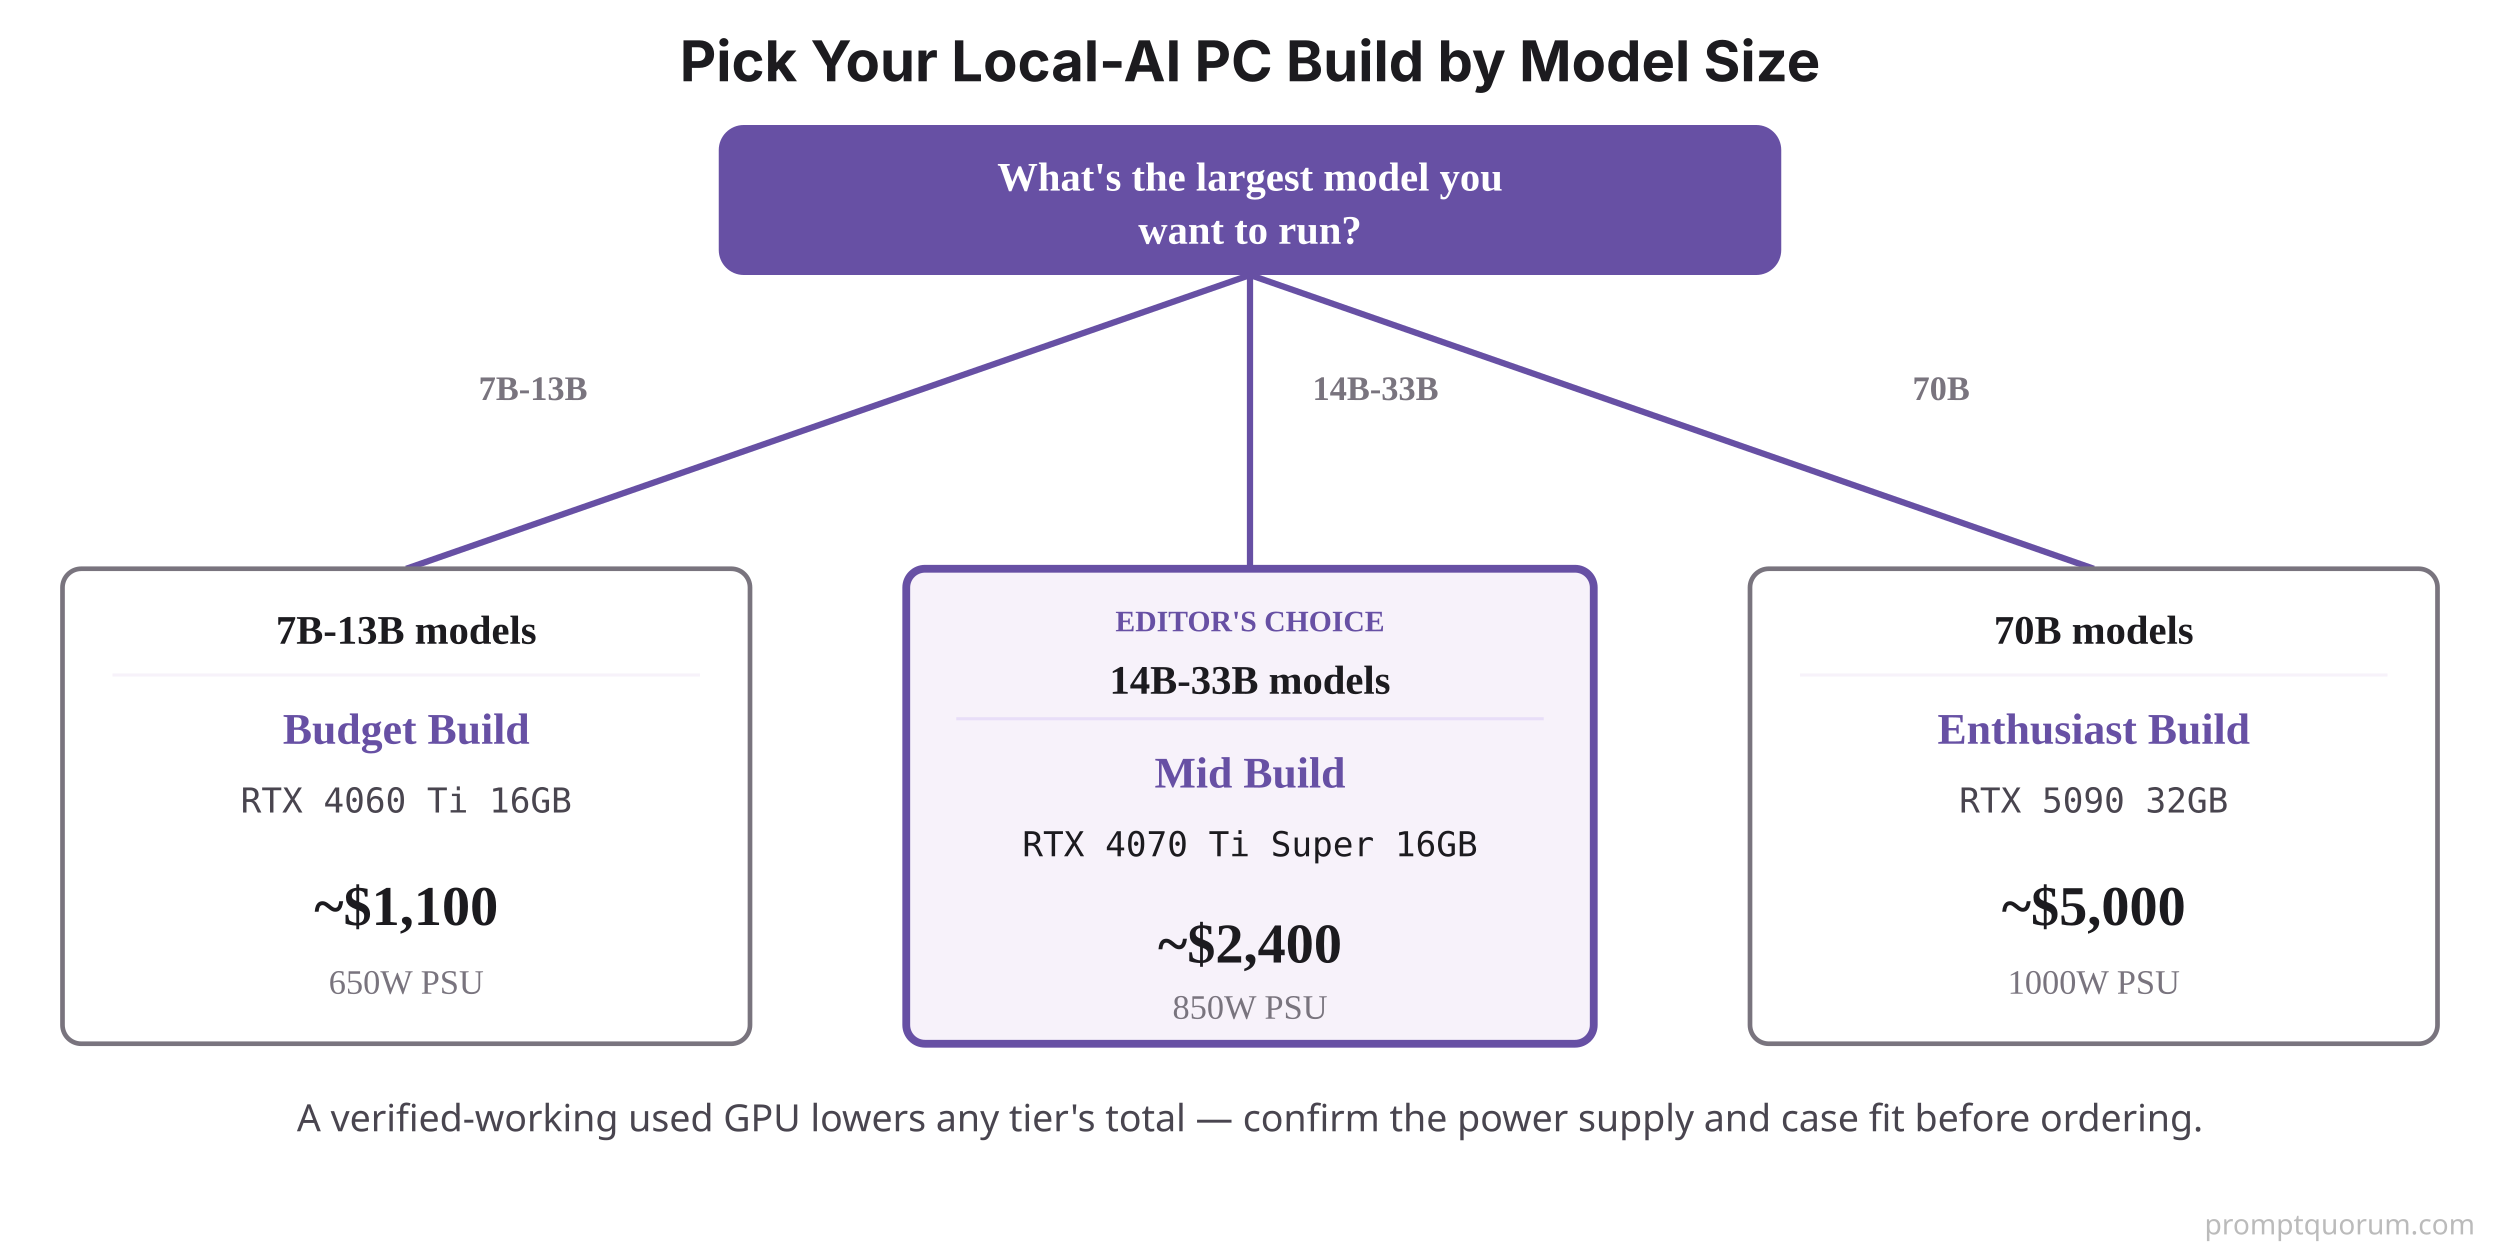
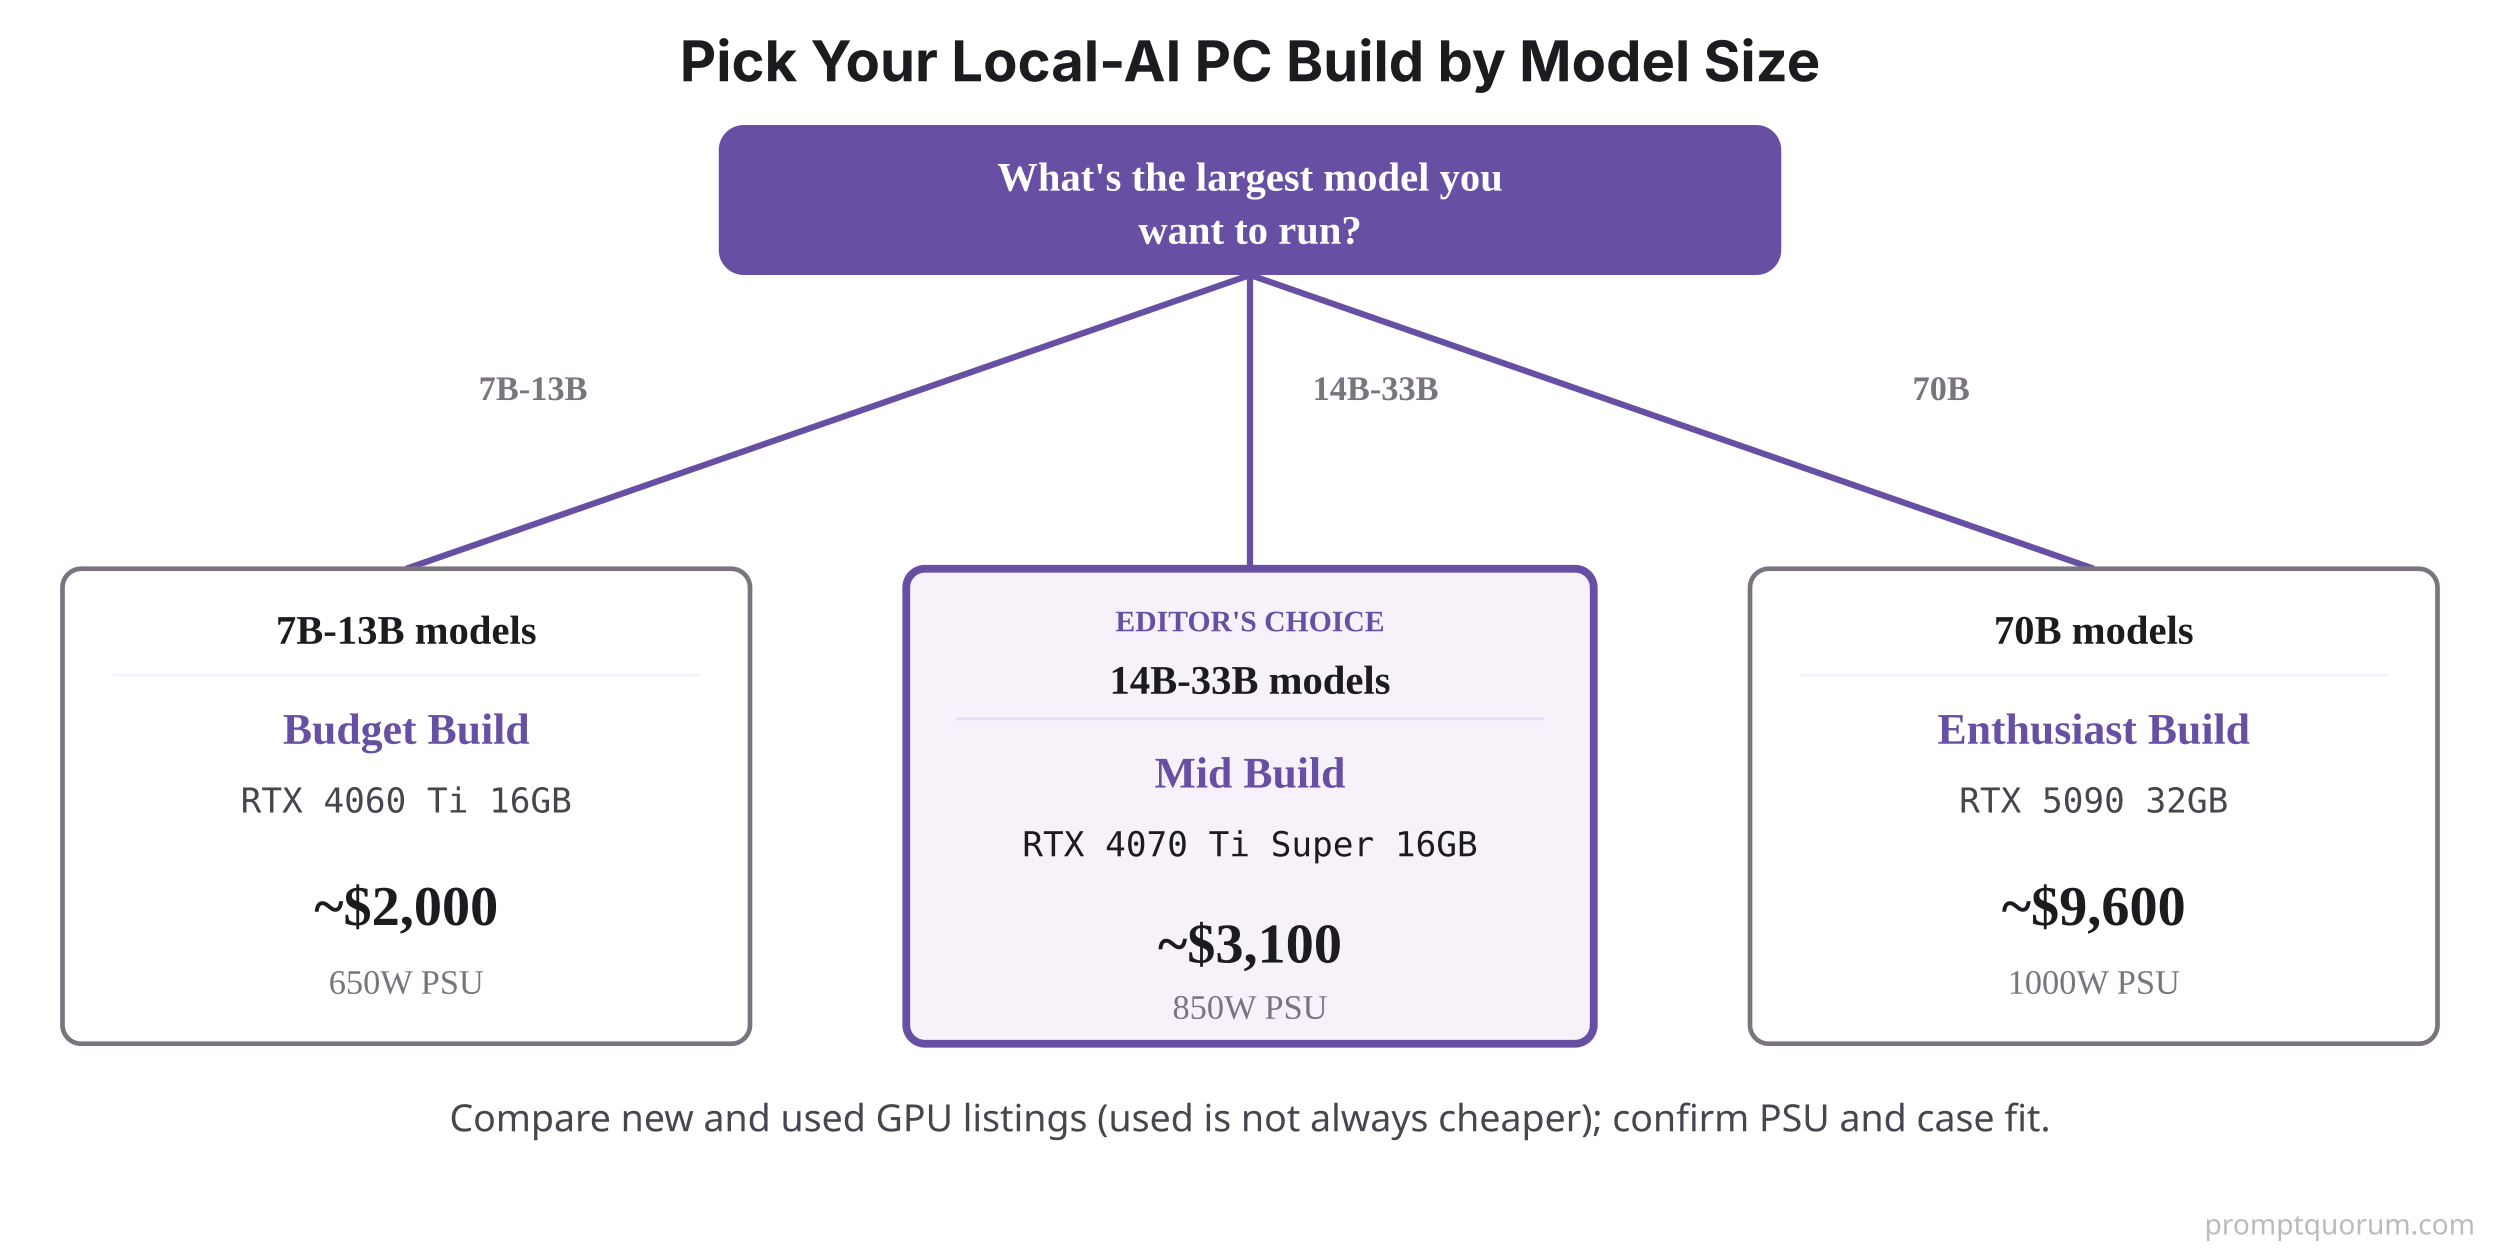
<svg xmlns="http://www.w3.org/2000/svg" viewBox="0 0 800 400">
  <rect width="800" height="400" fill="#FFFFFF" />
  <text x="400" y="26" font-family="system-ui, -apple-system, sans-serif" font-size="18" font-weight="700" fill="#1C1B1F" text-anchor="middle">Pick Your Local-AI PC Build by Model Size</text>
  <rect x="230" y="40" width="340" height="48" rx="8" fill="#6750A4" />
  <text x="400" y="61" font-size="13" font-weight="700" fill="#FFFFFF" text-anchor="middle">What's the largest model you</text>
  <text x="400" y="78" font-size="13" font-weight="700" fill="#FFFFFF" text-anchor="middle">want to run?</text>
  <line x1="400" y1="88" x2="130" y2="182" stroke="#6750A4" stroke-width="2" />
  <line x1="400" y1="88" x2="400" y2="182" stroke="#6750A4" stroke-width="2" />
  <line x1="400" y1="88" x2="670" y2="182" stroke="#6750A4" stroke-width="2" />
  <text x="188" y="128" font-size="11" font-weight="700" fill="#79747E" text-anchor="end">7B-13B</text>
  <text x="420" y="128" font-size="11" font-weight="700" fill="#79747E" text-anchor="start">14B-33B</text>
  <text x="612" y="128" font-size="11" font-weight="700" fill="#79747E" text-anchor="start">70B</text>
  <rect x="20" y="182" width="220" height="152" rx="6" fill="#FFFFFF" stroke="#79747E" stroke-width="1.5" />
  <text x="130" y="206" font-size="13" font-weight="700" fill="#1C1B1F" text-anchor="middle">7B-13B models</text>
  <line x1="36" y1="216" x2="224" y2="216" stroke="#F7F2FA" stroke-width="1" />
  <text x="130" y="238" font-size="14" font-weight="700" fill="#6750A4" text-anchor="middle">Budget Build</text>
  <text x="130" y="260" font-family="'SF Mono', Monaco, monospace" font-size="11" fill="#49454F" text-anchor="middle">RTX 4060 Ti 16GB</text>
-   <text x="130" y="296" font-size="18" font-weight="700" fill="#1C1B1F" text-anchor="middle">~$1,100</text>
+   <text x="130" y="296" font-size="18" font-weight="700" fill="#1C1B1F" text-anchor="middle">~$2,000</text>
  <text x="130" y="318" font-size="11" fill="#79747E" text-anchor="middle">650W PSU</text>
  <rect x="290" y="182" width="220" height="152" rx="6" fill="#F7F2FA" stroke="#6750A4" stroke-width="2.5" />
  <text x="400" y="202" font-size="9.5" font-weight="700" fill="#6750A4" text-anchor="middle">EDITOR'S CHOICE</text>
  <text x="400" y="222" font-size="13" font-weight="700" fill="#1C1B1F" text-anchor="middle">14B-33B models</text>
  <line x1="306" y1="230" x2="494" y2="230" stroke="#E8DEF8" stroke-width="1" />
  <text x="400" y="252" font-size="14" font-weight="700" fill="#6750A4" text-anchor="middle">Mid Build</text>
  <text x="400" y="274" font-family="'SF Mono', Monaco, monospace" font-size="11" fill="#1C1B1F" text-anchor="middle">RTX 4070 Ti Super 16GB</text>
-   <text x="400" y="308" font-size="18" font-weight="700" fill="#1C1B1F" text-anchor="middle">~$2,400</text>
+   <text x="400" y="308" font-size="18" font-weight="700" fill="#1C1B1F" text-anchor="middle">~$3,100</text>
  <text x="400" y="326" font-size="11" fill="#79747E" text-anchor="middle">850W PSU</text>
  <rect x="560" y="182" width="220" height="152" rx="6" fill="#FFFFFF" stroke="#79747E" stroke-width="1.5" />
  <text x="670" y="206" font-size="13" font-weight="700" fill="#1C1B1F" text-anchor="middle">70B models</text>
  <line x1="576" y1="216" x2="764" y2="216" stroke="#F7F2FA" stroke-width="1" />
  <text x="670" y="238" font-size="14" font-weight="700" fill="#6750A4" text-anchor="middle">Enthusiast Build</text>
  <text x="670" y="260" font-family="'SF Mono', Monaco, monospace" font-size="11" fill="#49454F" text-anchor="middle">RTX 5090 32GB</text>
-   <text x="670" y="296" font-size="18" font-weight="700" fill="#1C1B1F" text-anchor="middle">~$5,000</text>
+   <text x="670" y="296" font-size="18" font-weight="700" fill="#1C1B1F" text-anchor="middle">~$9,600</text>
  <text x="670" y="318" font-size="11" fill="#79747E" text-anchor="middle">1000W PSU</text>
-   <text x="400" y="362" font-family="system-ui, sans-serif" font-size="12" fill="#49454F" text-anchor="middle">A verified-working used GPU lowers any tier's total — confirm the power supply and case fit before ordering.</text>
+   <text x="400" y="362" font-family="system-ui, sans-serif" font-size="12" fill="#49454F" text-anchor="middle">Compare new and used GPU listings (used is not always cheaper); confirm PSU and case fit.</text>
  <text x="792" y="395" font-family="system-ui,sans-serif" font-size="9" fill="#BBBBBB" text-anchor="end">promptquorum.com</text>
</svg>
